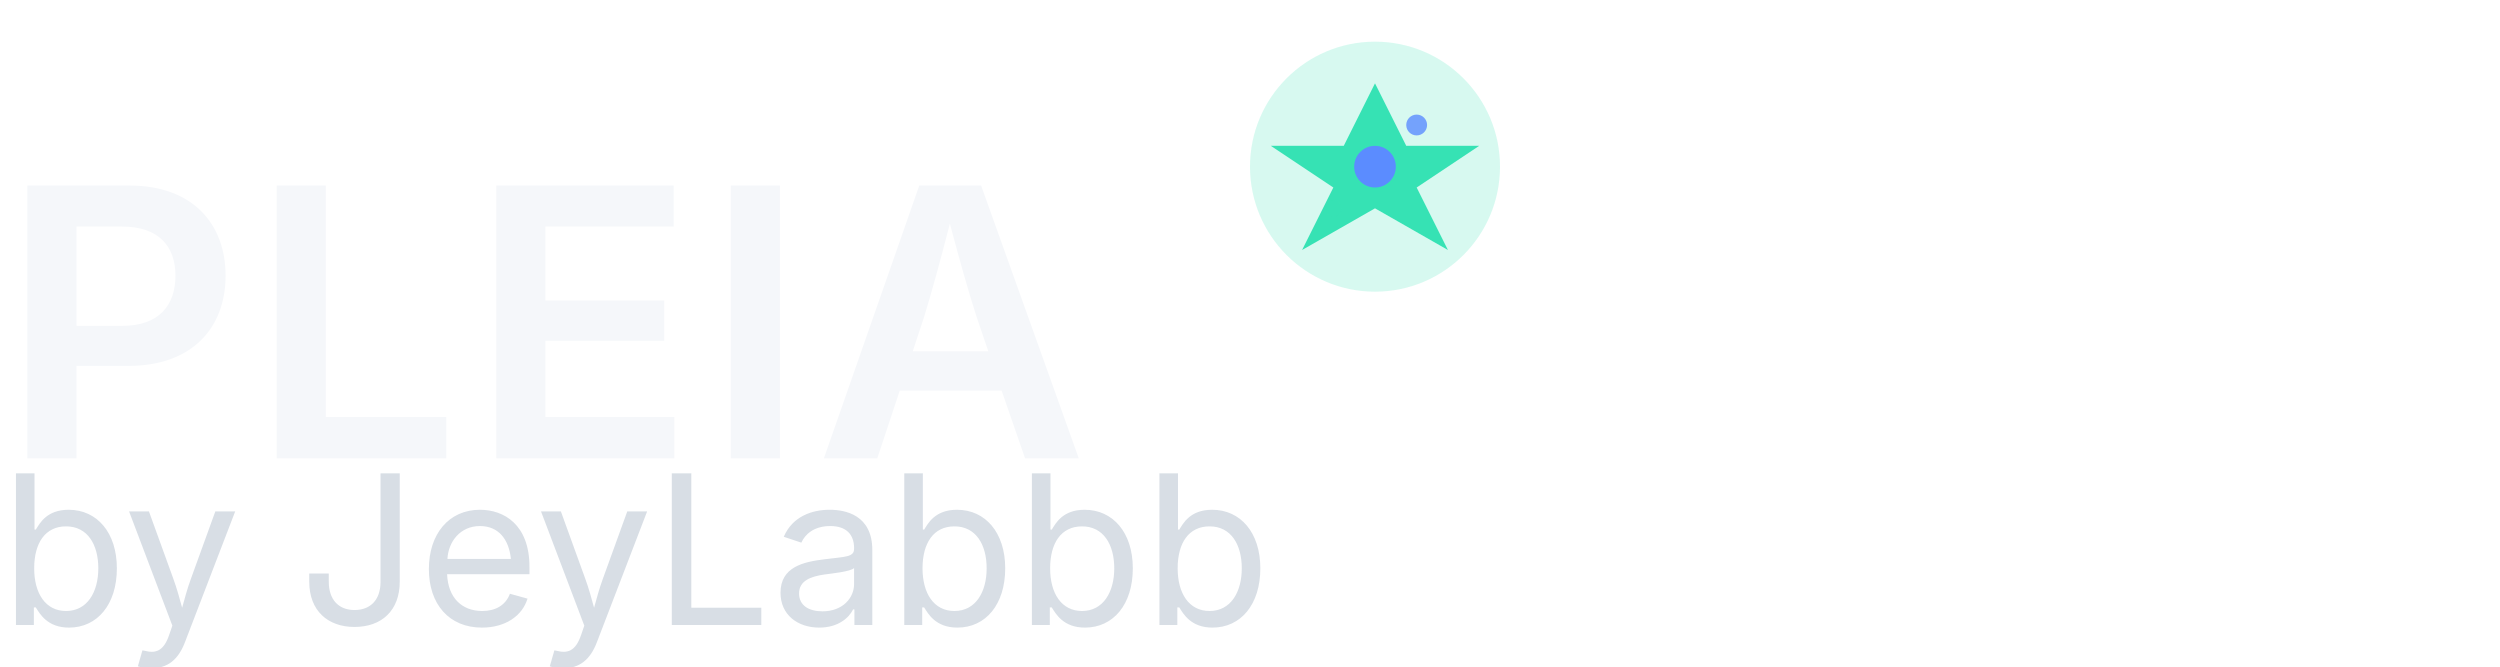
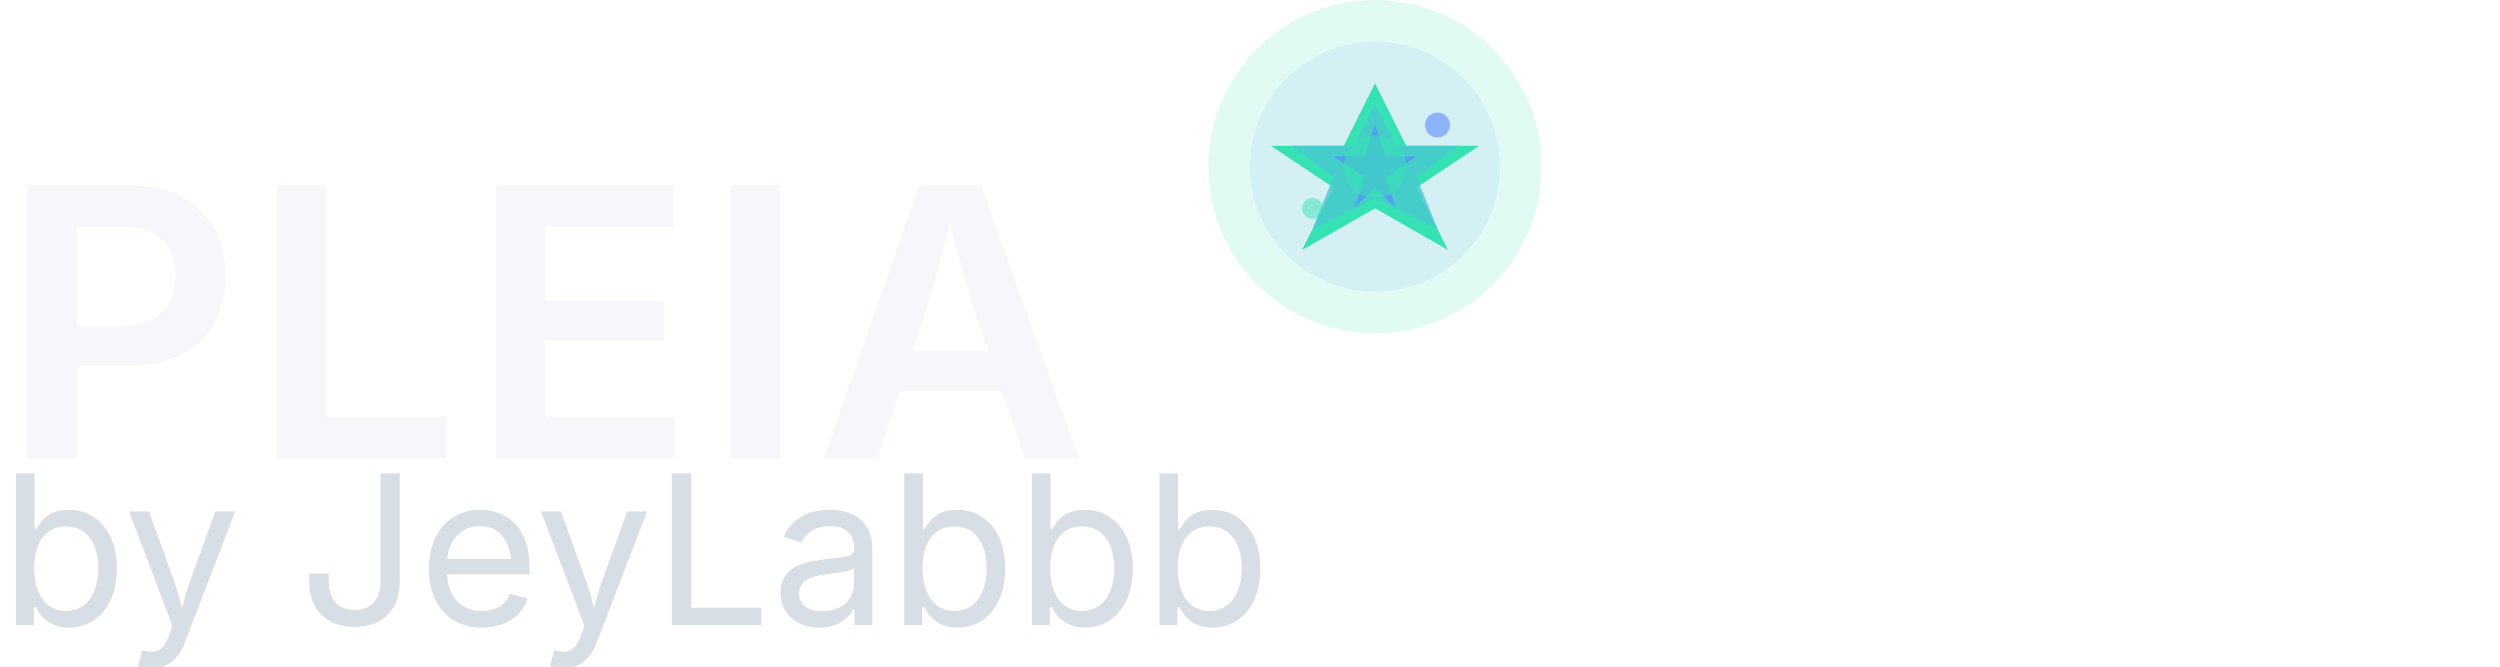
<svg xmlns="http://www.w3.org/2000/svg" width="120" height="32" viewBox="0 0 120 32" fill="none">
  <g transform="translate(62, 4)">
-     <circle cx="4" cy="4" r="6" fill="#36E2B4" opacity="0.2" />
-     <path d="M4 0L5.5 3L9 3L6 5L7.5 8L4 6L0.5 8L2 5L-1 3L2.5 3L4 0Z" fill="#36E2B4" />
-     <circle cx="4" cy="4" r="1" fill="#5B8CFF" />
-     <circle cx="6" cy="2" r="0.5" fill="#5B8CFF" opacity="0.8" />
-     <circle cx="2" cy="6" r="0.4" fill="#36E2B4" opacity="0.7" />
+     <circle cx="4" cy="4" r="8" fill="#36E2B4" opacity="0.15" />
+     <circle cx="4" cy="4" r="6" fill="#5B8CFF" opacity="0.1" />
+     <path d="M4 0L5.5 3L9 3L6 5L7.5 8L4 6L0.5 8L2 5L-1 3L2.5 3L4 0Z" fill="#36E2B4" opacity="1" />
+     <path d="M4 1L5 3L8 3L6 4.5L7 7L4 5.5L1 7L2 4.5L0 3L3 3L4 1Z" fill="#47C8D1" opacity="0.8" />
+     <path d="M4 2L4.5 3.5L6 3.5L4.5 4.5L5 6L4 5L3 6L3.5 4.5L2 3.5L3.5 3.5L4 2Z" fill="#5B8CFF" opacity="0.7" />
+     <circle cx="4" cy="4" r="1.5" fill="#36E2B4" opacity="0.6" />
+     <circle cx="7" cy="2" r="0.6" fill="#5B8CFF" opacity="0.6" />
+     <circle cx="1" cy="6" r="0.5" fill="#36E2B4" opacity="0.5" />
  </g>
  <text x="0" y="22" font-family="Space Grotesk, Inter, system-ui" font-size="18" font-weight="600" letter-spacing="0.02em" fill="#F5F7FA">
    PLEIA
  </text>
  <text x="0" y="30" font-family="Inter, system-ui" font-size="10" font-weight="400" opacity="0.7" fill="#C7D0DA">
    by JeyLabbb
  </text>
</svg>
